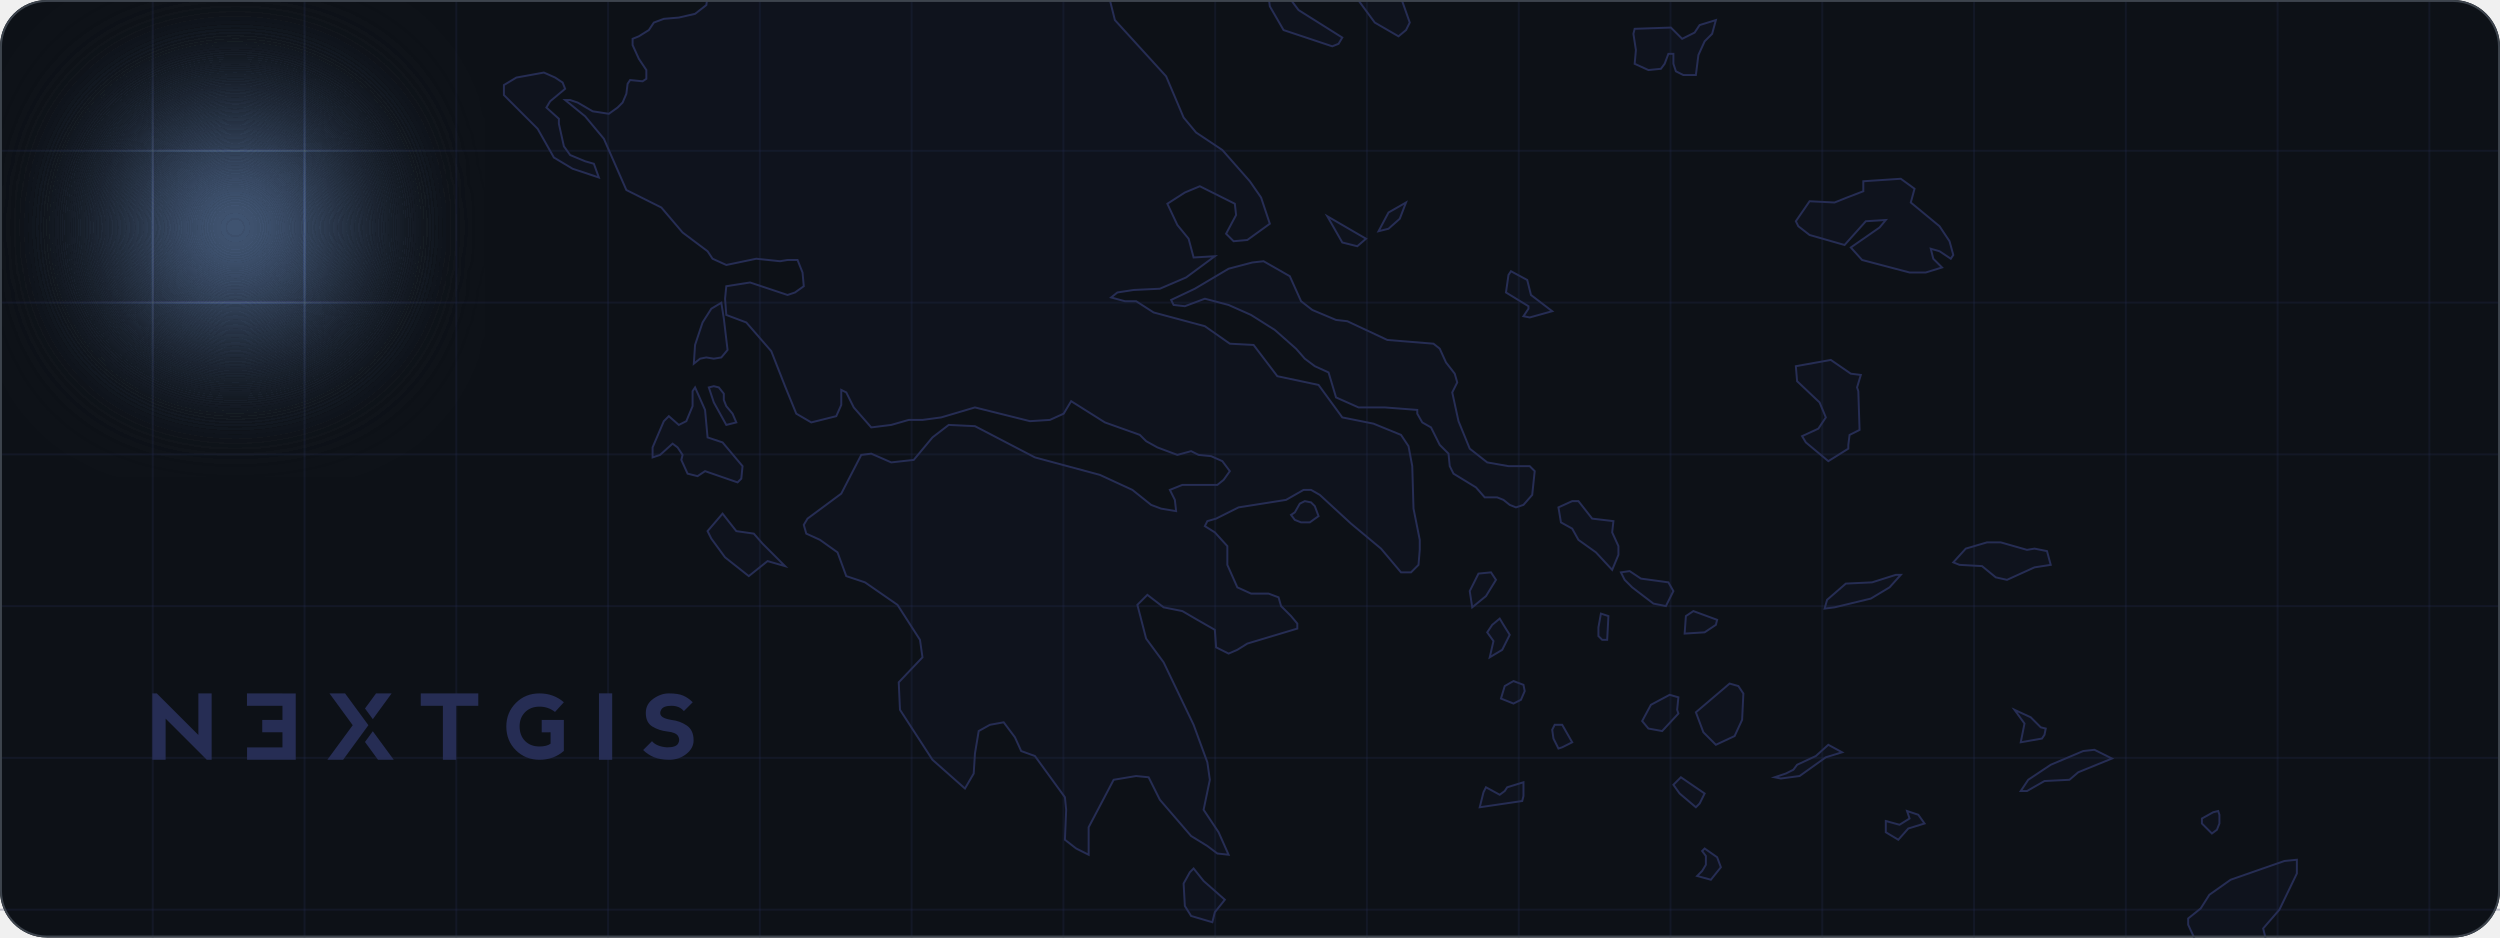
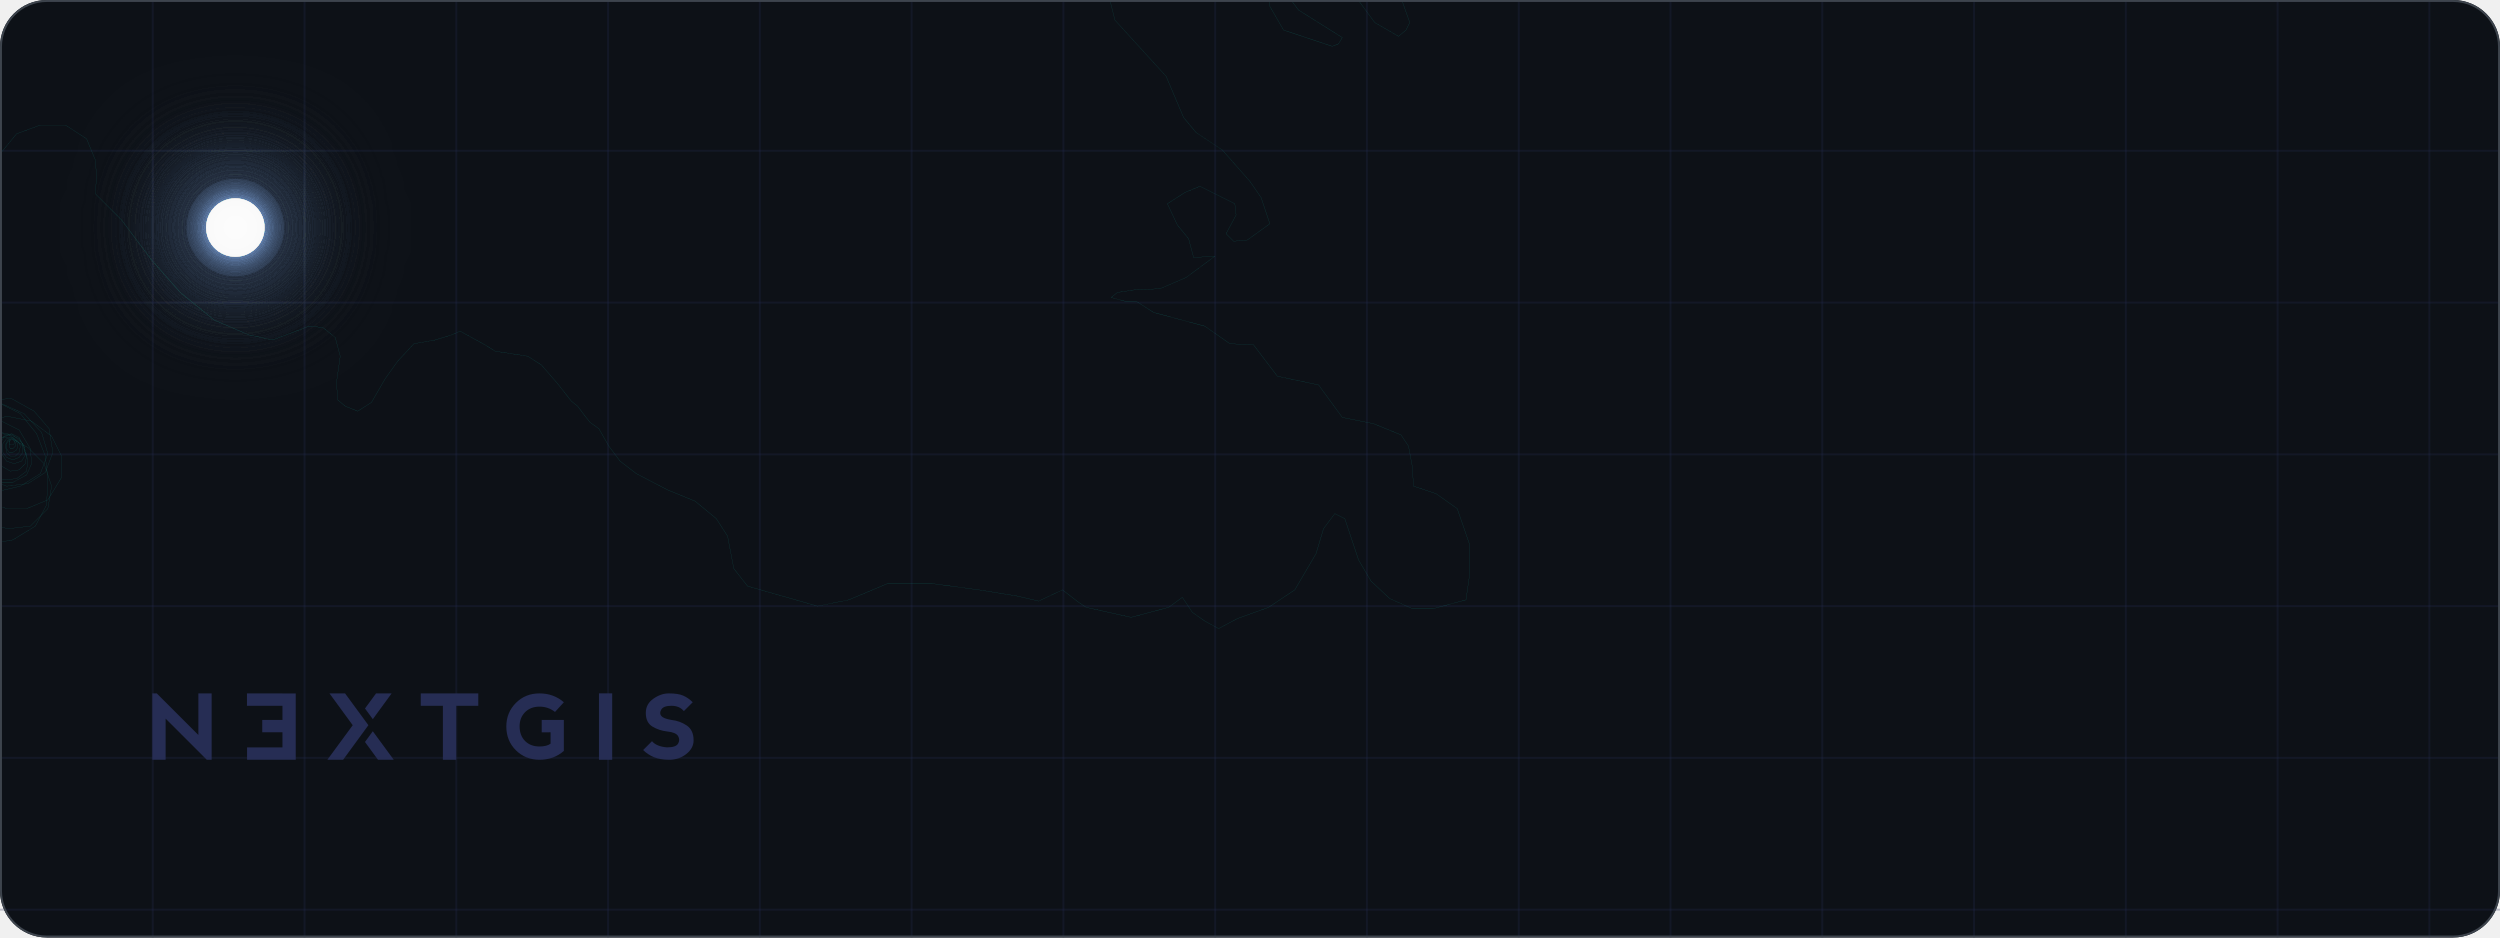
<svg xmlns="http://www.w3.org/2000/svg" width="1280" height="480" viewBox="0 0 1280 480" fill="none">
+   <defs>
+     <filter id="filter0_f_2891_375" x="-100" y="-100" width="400" height="400" filterUnits="userSpaceOnUse" color-interpolation-filters="sRGB">
+       <feFlood flood-opacity="0" result="BackgroundImageFix" />
+       <feBlend mode="normal" in="SourceGraphic" in2="BackgroundImageFix" result="shape" />
+       <feGaussianBlur stdDeviation="25" result="effect1_foregroundBlur_2891_375" />
+     </filter>
+     <radialGradient id="circleGradient">
+       <stop offset="0%" stop-color="#FFFFFF" stop-opacity="1" />
+       <stop offset="40%" stop-color="#F0F0F0" stop-opacity="0.9" />
+       <stop offset="70%" stop-color="#E0E0E0" stop-opacity="0.7" />
+       <stop offset="100%" stop-color="#D0D0D0" stop-opacity="0.5" />
+     </radialGradient>
+     <clipPath id="clip0_2891_375">
+       <rect width="1280" height="480" fill="white" />
+     </clipPath>
+   </defs>
  <g clip-path="url(#clip0_2891_375)">
    <rect width="1280" height="480" rx="24" fill="#0D1117" />
    <line x1="78.209" y1="-2.18557e-08" x2="78.209" y2="979.125" stroke="#262D54" stroke-opacity="0.26" />
    <line x1="389.041" y1="-2.18557e-08" x2="389.041" y2="979.125" stroke="#262D54" stroke-opacity="0.26" />
    <line x1="699.875" y1="-2.18557e-08" x2="699.875" y2="979.125" stroke="#262D54" stroke-opacity="0.26" />
    <line x1="1010.71" y1="-2.18557e-08" x2="1010.71" y2="979.125" stroke="#262D54" stroke-opacity="0.26" />
    <line x1="155.916" y1="-2.18557e-08" x2="155.916" y2="979.125" stroke="#262D54" stroke-opacity="0.26" />
    <line x1="466.75" y1="-2.18557e-08" x2="466.75" y2="979.125" stroke="#262D54" stroke-opacity="0.26" />
    <line x1="777.584" y1="-2.18557e-08" x2="777.584" y2="979.125" stroke="#262D54" stroke-opacity="0.26" />
    <line x1="1088.42" y1="-2.18557e-08" x2="1088.42" y2="979.125" stroke="#262D54" stroke-opacity="0.26" />
    <line x1="233.625" y1="-2.18557e-08" x2="233.625" y2="979.125" stroke="#262D54" stroke-opacity="0.26" />
    <line x1="544.459" y1="-2.18557e-08" x2="544.459" y2="979.125" stroke="#262D54" stroke-opacity="0.26" />
    <line x1="855.291" y1="-2.18557e-08" x2="855.291" y2="979.125" stroke="#262D54" stroke-opacity="0.26" />
    <line x1="1166.12" y1="-2.18557e-08" x2="1166.12" y2="979.125" stroke="#262D54" stroke-opacity="0.26" />
    <line x1="311.334" y1="-2.18557e-08" x2="311.334" y2="979.125" stroke="#262D54" stroke-opacity="0.26" />
    <line x1="622.166" y1="-2.18557e-08" x2="622.166" y2="979.125" stroke="#262D54" stroke-opacity="0.26" />
    <line x1="933" y1="-2.18557e-08" x2="933" y2="979.125" stroke="#262D54" stroke-opacity="0.26" />
    <line x1="1243.83" y1="-2.18557e-08" x2="1243.83" y2="979.125" stroke="#262D54" stroke-opacity="0.26" />
    <line x1="4.37114e-08" y1="77.207" x2="1865" y2="77.207" stroke="#262D54" stroke-opacity="0.26" />
    <line x1="4.37114e-08" y1="154.918" x2="1865" y2="154.918" stroke="#262D54" stroke-opacity="0.26" />
    <line x1="4.37114e-08" y1="232.625" x2="1865" y2="232.625" stroke="#262D54" stroke-opacity="0.26" />
    <line x1="4.37114e-08" y1="310.332" x2="1865" y2="310.332" stroke="#262D54" stroke-opacity="0.26" />
    <line x1="4.37114e-08" y1="388.043" x2="1865" y2="388.043" stroke="#262D54" stroke-opacity="0.26" />
    <line x1="4.37114e-08" y1="465.75" x2="1865" y2="465.75" stroke="#262D54" stroke-opacity="0.26" />
-     <path d="M970.649 -197L980.245 -194.441L986.002 -190.603L989.2 -186.764L994.318 -183.565L998.157 -182.926L1001.36 -172.05L1002.63 -157.976L1000.08 -152.218L993.039 -150.939L971.289 -138.144L970.649 -125.988V-120.23L971.289 -116.392L973.847 -113.193V-108.075L971.289 -102.958L961.693 -94.001L955.296 -86.964L947.618 -77.368L943.141 -76.088L939.942 -74.169L936.743 -79.286L920.112 -88.243L881.728 -93.361L863.175 -100.398L854.859 -99.119L839.506 -106.796L828.631 -103.597L806.241 -90.163L794.085 -91.442L781.291 -99.759L772.976 -101.038L762.739 -96.56L746.746 -81.206L730.753 -73.529L716.039 -76.728H696.209L694.29 -67.771L698.127 -62.014L709.003 -51.778L703.885 -44.1L707.723 -36.424L714.76 -35.145L724.997 -35.784L744.188 -25.548L752.503 -15.312L758.262 -3.797L746.106 -12.113L738.43 -19.79L727.555 -22.349L712.202 -29.387L702.606 -30.666L692.37 -26.188L691.73 -21.07L702.606 -10.834L712.841 -4.436L717.959 0.682L721.798 11.557L719.878 15.396L716.039 18.594L703.885 11.557L685.973 -12.753L660.384 -17.871L655.906 -12.753L661.024 0.042L664.862 5.16L687.252 19.234L685.333 22.433L682.134 23.713L657.185 15.396L650.148 3.24L648.23 -12.113L625.199 -22.989L603.449 -34.504L598.331 -45.38L602.809 -49.219L606.008 -57.536L594.492 -56.256L586.816 -51.138L574.662 -46.02L574.022 -37.703L575.941 -30.026L572.102 -19.151L568.265 0.042L570.823 10.278L597.052 39.067L606.008 60.178L612.405 67.855L625.84 76.811L639.913 92.805L645.67 101.122L650.148 114.556L638.634 122.874L631.597 123.513L627.758 119.675L632.876 110.079L632.237 104.321L614.324 95.364L606.648 98.563L597.691 104.321L602.809 115.196L608.566 122.234L611.126 131.83L622.001 131.19L607.287 142.066L593.854 147.824L580.419 148.463L572.102 149.743L568.904 152.302L575.941 154.221H581.698L590.655 159.978L616.883 167.016L629.677 175.972L641.833 176.612L653.987 192.606L675.098 197.084L687.252 213.717L703.245 216.916L717.319 222.674L721.158 228.432L723.077 238.668L723.716 260.419L726.914 276.413V281.53L726.276 289.208L722.437 293.046H717.319L707.084 280.891L691.73 268.096L675.737 253.382L671.259 250.823H667.422L658.465 255.94L634.155 259.78L622.641 265.537L618.162 266.817L616.883 269.376L622.001 272.574L628.398 279.612V289.208L633.516 300.723L640.552 303.921H649.509L654.627 305.841L655.906 310.319L661.024 315.437L664.223 319.276V321.835L638.634 329.511L633.516 332.71L629.038 334.63L622.641 331.431L622.001 322.474L613.045 317.357L605.367 312.878L595.772 310.959L587.456 304.562L582.338 309.679L586.816 326.953L595.772 339.108L611.126 371.095L618.162 390.287L619.443 399.244L616.244 414.598L623.92 426.114L629.038 437.629L623.28 436.989L618.162 433.151L609.847 428.033L593.854 409.48L588.095 397.965L581.698 397.325L570.183 399.244L557.388 423.555V437.629L550.991 434.43L545.234 429.952L545.875 414.598L545.234 408.201L529.882 387.089L522.844 384.53L519.645 377.492L513.889 369.816L506.851 371.095L501.094 374.294L499.175 385.809L498.534 396.045L494.057 403.723L477.423 389.008L460.791 363.418L460.151 349.344L472.307 336.549L471.026 327.593L459.512 309.679L442.879 298.164L433.283 294.966L428.805 282.81L419.848 276.413L412.812 273.214L411.533 268.735L413.451 265.537L430.725 252.742L440.959 232.91L446.077 232.27L456.314 236.748L467.827 235.469L477.423 223.953L485.74 217.556L499.175 218.196L529.882 234.19L563.147 243.145L579.779 250.823L589.374 258.5L594.492 260.419L602.169 261.698L601.53 255.94L598.97 250.823L605.367 248.264H623.28L626.479 245.705L629.677 241.227L625.84 236.108L620.081 233.549L613.684 232.91L609.847 230.991L602.809 232.91L592.573 229.071L586.816 225.873L583.617 222.674L565.705 216.276L548.433 205.401L544.594 211.798L537.558 214.997L527.322 215.637L499.175 208.6L481.902 213.717L472.307 214.997H465.269L456.314 217.556L446.077 218.836L437.122 208.6L433.283 200.922L430.725 199.643V207.32L428.165 213.078L415.37 216.276L407.694 211.798L401.937 197.724L394.9 179.811L382.105 165.097L371.869 161.258L371.23 152.941L371.869 146.544L384.025 144.625L403.216 151.023L407.054 149.743L411.533 146.544L410.893 139.507L408.334 133.109H403.216L399.377 133.749L387.223 132.47L371.869 135.668L364.833 132.47L362.273 128.631L349.479 119.035L338.604 106.24L320.691 97.284L309.178 71.054L299.582 59.538L289.346 51.221H291.904L295.743 52.501L303.419 56.979L311.736 58.259L316.214 55.06L318.774 52.501L320.691 48.023L321.332 42.905L322.611 40.986L329.008 41.625L330.928 40.346V35.868L327.089 30.11L323.89 23.073V19.874L327.089 18.594L332.207 15.396L334.767 11.557L339.883 9.638L347.561 8.998L355.876 7.079L361.635 2.601L362.273 -1.877L365.472 -13.393L368.032 -19.151L371.869 -24.268L373.789 -31.305L377.628 -37.703L385.944 -40.262L392.98 -43.461L398.739 -51.778L401.937 -58.815V-63.293L397.458 -70.331L394.259 -77.368L394.9 -86.324L409.614 -86.964L414.732 -87.603L433.283 -88.243L441.6 -93.361L447.357 -92.722L459.512 -88.243L465.269 -91.442L481.262 -97.839L497.255 -117.032L504.293 -120.23L519.645 -121.51L524.763 -123.429L530.52 -122.79L547.792 -118.951L557.388 -118.312L568.904 -120.87L581.698 -125.349L584.897 -141.982L588.095 -144.541L596.412 -145.181H602.809L614.324 -143.901L628.398 -143.261L637.353 -150.939L651.429 -151.578L657.826 -152.857L668.701 -151.578H679.576L693.01 -154.777L705.805 -159.895L715.401 -159.255L719.238 -160.535L721.798 -161.814L724.356 -168.851L742.907 -169.491L749.305 -168.851H759.541L770.416 -172.69L773.614 -172.05L779.373 -161.174L781.931 -157.976L787.688 -155.416L800.482 -147.74L803.042 -149.659L808.799 -152.218L824.153 -148.379L838.866 -141.982L851.66 -133.025L865.735 -135.584L881.088 -140.062L891.324 -141.342L902.199 -141.982L908.596 -143.901L923.31 -141.342L938.663 -146.46L945.7 -150.939L947.618 -157.336L946.339 -168.211L943.141 -179.088L939.303 -182.926L938.022 -186.764L939.942 -190.603L942.502 -193.162L952.736 -195.721L970.649 -197ZM805.6 -60.094L792.167 -55.616L778.092 -63.933V-69.051L785.13 -79.286L788.969 -82.485L799.203 -81.846L804.962 -74.808L806.241 -71.61L804.321 -65.852L805.6 -60.094ZM902.838 -37.063L890.684 -33.864L877.249 -44.1L890.043 -47.939L895.802 -44.741L900.28 -41.542L902.838 -37.063ZM876.61 17.315L872.771 21.154L869.573 28.191L868.293 38.426H861.896L858.057 36.508L856.778 32.669V27.551H854.22L852.3 32.669L850.381 35.228L843.984 35.868L836.948 32.669L837.586 25.631L836.307 17.315L836.948 14.756L855.499 14.117L861.256 19.874L867.653 16.676L870.213 12.836L878.53 10.278L876.61 17.315ZM304.06 83.849L306.618 90.886L293.185 86.407L283.589 80.65L275.272 65.936L258 48.663V43.545L264.397 39.706L278.471 37.147L284.228 39.706L288.067 42.266L289.346 45.464L281.669 51.862L279.75 55.06L286.147 60.818V63.377L288.705 74.892L291.904 79.37L299.582 82.569L304.06 83.849ZM980.245 96.644L978.325 103.681L993.039 115.836L998.157 123.513L1000.08 130.55L998.796 132.47L993.039 128.631L988.561 127.351L989.841 132.47L994.318 136.948L986.002 139.507H977.686L953.377 133.109L947.618 126.712L962.332 116.476L965.531 112.638L955.296 113.277L944.42 125.433L926.509 120.314L920.75 115.836L919.471 113.277L926.509 103.042L939.303 103.681L945.7 101.122L954.015 97.923V92.805L973.207 91.526L980.245 96.644ZM710.921 117.116L705.805 118.395L710.921 108.799L719.878 103.681L716.68 111.997L710.921 117.116ZM699.408 122.234L694.928 126.072L687.252 124.153L679.576 110.718L699.408 122.234ZM660.384 141.426L666.141 154.221L671.899 158.699L684.053 163.817L689.812 164.457L710.283 174.053L733.952 175.972L737.151 178.531L740.349 185.568L744.827 191.326L746.106 195.805L743.548 200.922L746.746 215.637L752.503 229.711L761.46 236.748L772.335 238.668H783.21L785.77 241.227L784.489 253.382L780.012 258.5L776.174 259.78L772.976 258.5L769.777 255.94L766.578 254.661H760.181L755.702 249.543L744.188 242.506L742.269 238.668L741.628 232.27L737.151 227.792L732.673 218.836L728.195 216.276L725.635 211.798V209.879L709.003 208.6H695.569L684.053 203.481L680.216 190.687L673.178 187.488L668.06 183.649L663.583 178.531L652.708 168.935L640.552 161.258L629.038 156.14L616.883 152.941L606.648 156.78L600.89 156.14L599.611 153.581L611.765 147.824L629.038 137.587L641.192 134.388L646.949 133.749L660.384 141.426ZM794.726 159.339L783.21 162.538L780.012 161.898L782.571 158.06V156.78L771.056 149.743L772.335 140.786L773.614 138.867L781.931 143.345L783.851 151.023L794.726 159.339ZM369.311 183.01L365.472 183.649L361.635 183.01L358.436 183.649L355.237 186.209L355.876 176.612L359.715 165.097L364.193 158.06L369.311 155L370.59 163L372.509 179.171L369.311 183.01ZM946.339 229.711L936.105 236.108L924.589 226.512L922.67 223.313L930.986 219.475L934.824 213.717L931.625 206.041L920.112 195.164L919.471 187.488L937.384 184.289L947.618 191.326L952.736 191.966L950.817 198.363L951.457 200.283L952.098 220.115L946.979 222.674L946.339 227.792V229.711ZM376.987 216.276L371.869 217.556L365.472 206.041L362.914 198.363L365.472 197.724L368.032 198.363L370.59 201.562V204.761L371.869 207.959L375.068 211.798L376.987 216.276ZM360.994 209.879L362.273 223.953L369.951 226.512L380.186 238.668L379.547 245.065L377.628 246.985L360.994 241.227L357.157 243.786L352.039 242.506L348.84 235.469L349.479 232.91L346.921 229.071L344.362 227.152L337.965 232.91L334.126 234.19V229.071L339.883 215.637L342.443 213.078L347.561 217.556L351.398 215.637L354.597 207.959V200.283L355.876 198.363L360.994 209.879ZM675.098 264.257L670.62 267.456H666.141L662.942 266.177L661.024 263.618L662.942 262.338L665.502 257.86L668.06 256.581L671.259 257.22L673.178 259.139L675.098 264.257ZM828.631 284.089L825.432 291.767L817.116 282.81L808.16 276.413L804.962 270.655L799.203 267.456L797.924 259.78L804.962 256.581H808.16L815.196 265.537L826.071 266.817L825.432 272.574L828.631 279.612V284.089ZM390.422 278.332L401.937 289.847L392.98 287.288L383.384 294.966L371.23 285.369L364.193 275.773L362.273 271.934L369.951 262.978L376.987 271.934L385.944 273.214L390.422 278.332ZM1024.38 277.692L1037.82 281.53L1041.66 280.891L1048.06 282.171L1049.97 289.208L1041.66 290.487L1027.58 296.884L1021.83 295.605L1014.79 289.847L1003.28 289.208L1000.08 287.928L1006.47 280.891L1017.35 277.692H1024.38ZM760.82 305.201L753.784 310.959L752.503 302.642L756.983 293.686L763.38 293.046L765.938 296.884L760.82 305.201ZM856.778 302.642L852.941 310.319L846.544 309.04L835.667 300.723L831.83 296.884L829.91 293.046L834.388 292.406L840.146 296.245L854.22 298.164L856.778 302.642ZM939.303 310.959L934.185 311.599L935.464 307.12L945.06 298.804L958.495 298.164L970.649 294.325H973.207L967.45 300.723L957.854 306.481L939.303 310.959ZM872.771 323.754L862.537 324.394L863.175 315.437L867.014 312.878L879.168 317.357L878.53 319.915L872.771 323.754ZM823.513 315.437L822.873 327.593H820.314L818.395 325.673V321.195L819.674 314.158L823.513 315.437ZM769.137 332.71L762.739 336.549L764.659 328.232L761.46 323.754L764.019 319.915L767.858 316.716L769.777 319.915L772.976 325.033L769.137 332.71ZM778.732 358.3L774.893 360.219L768.496 357.66L770.416 351.263L774.893 348.704L780.012 350.623L780.652 353.822L778.732 358.3ZM888.125 376.853L878.53 381.331L872.132 374.934L868.293 364.697L885.566 349.984L890.043 351.263L892.603 355.101L891.963 368.536L888.125 376.853ZM859.338 365.338L851.021 374.294L843.984 373.014L840.785 369.176L845.263 360.859L854.859 355.742L859.338 357.021L858.698 363.418L859.338 365.338ZM1045.5 378.133L1034.62 380.051L1036.54 370.455L1031.42 363.418L1039.74 367.257L1044.86 372.375L1047.42 373.014L1046.78 376.213L1045.5 378.133ZM799.844 382.611L797.924 383.25L795.366 378.133L794.726 373.654L796.005 371.095H799.844L804.962 380.051L799.844 382.611ZM921.391 397.325L911.795 398.604L908.596 397.965L914.353 396.045L918.192 394.126L920.112 391.567L929.707 387.089L936.105 381.331L943.141 385.17L934.824 387.729L921.391 397.325ZM1037.82 405.002H1034.62L1038.46 399.244L1049.97 391.567L1066.61 384.53L1072.36 383.89L1081.32 388.369L1064.05 395.406L1059.57 399.244L1046.78 399.883L1037.82 405.002ZM870.213 411.399L868.293 413.319L859.977 406.281L856.778 401.803L860.617 397.965L872.771 406.281L870.213 411.399ZM780.012 400.524V407.561L779.373 410.12L757.621 413.319L759.541 405.641L760.82 403.082L767.858 406.921L770.416 405.002L771.695 403.082L780.012 400.524ZM1135.06 424.834L1132.5 426.753L1127.38 421.635V419.076L1133.14 415.877L1135.7 415.238L1136.34 417.157V421.635L1135.06 424.834ZM985.363 421.635L977.046 424.194L971.928 429.952L965.531 426.114V420.356L972.568 422.275L977.686 419.076L976.406 415.238L982.164 417.157L985.363 421.635ZM881.088 444.026L875.97 450.424L868.934 448.505L871.492 445.946L873.412 442.747V438.268L871.492 435.71L872.771 434.43L879.168 438.909L881.088 444.026ZM1133.14 497.125L1125.46 499.685H1122.9L1119.7 494.566L1124.18 481.771L1120.34 473.454V470.256L1126.74 465.138L1131.22 458.101L1142.09 450.424L1169.6 440.827L1176 440.188V447.225L1167.04 465.778L1158.73 475.374L1160.65 483.051L1147.85 484.97L1133.14 497.125ZM622.001 467.057L620.722 472.175L609.847 468.976L606.648 463.858L606.008 452.343L609.206 446.585L611.126 444.666L616.244 451.063L627.119 460.659L622.001 467.057ZM1062.13 550.864L1058.29 557.262L1054.45 551.504L1056.37 545.107L1051.89 534.871L1060.85 520.156V513.119L1067.89 509.281L1065.97 521.435L1060.85 531.032L1066.61 539.349L1069.17 548.305L1062.13 550.864ZM707.084 542.547L714.12 543.187H723.716L726.276 542.547L732.673 536.15H740.349L743.548 542.547L735.871 545.746L734.592 547.666L735.871 548.945L741.628 551.504L749.945 550.224V555.342L751.865 559.82L755.702 562.379L760.181 563.019L769.777 562.379L779.373 560.461L788.969 557.262L799.203 555.342L829.27 557.262L840.146 564.299L860.617 564.939L879.809 568.777L890.043 566.218L907.317 563.659L909.875 566.218L907.956 582.211L909.235 586.69L914.353 589.249L919.471 587.969L925.228 582.852L939.303 579.013H954.015L966.81 568.137L970.649 567.498L968.091 572.615L966.171 585.41L963.611 592.448L962.332 598.205L954.015 601.404L941.221 602.044L918.192 600.764L894.523 602.684L851.021 608.442L807.52 611L801.763 609.081V602.044L801.123 596.926L798.564 593.727L785.13 590.528L772.335 585.41L722.437 578.373L710.921 575.814L691.73 577.094H684.694L679.576 574.535L676.377 570.057L675.098 555.982L677.656 542.547L681.495 538.709L683.415 542.547L688.531 544.467L693.01 540.628V534.23L695.569 528.473L699.408 531.032L701.966 539.988L707.084 542.547Z" fill="#262D54" fill-opacity="0.1" stroke="#262D54" />
+     <path d="M970.649 -197L980.245 -194.441L986.002 -190.603L989.2 -186.764L994.318 -183.565L998.157 -182.926L1001.36 -172.05L1002.63 -157.976L1000.08 -152.218L993.039 -150.939L971.289 -138.144L970.649 -125.988V-120.23L971.289 -116.392L973.847 -113.193V-108.075L971.289 -102.958L961.693 -94.001L955.296 -86.964L947.618 -77.368L943.141 -76.088L939.942 -74.169L936.743 -79.286L920.112 -88.243L881.728 -93.361L863.175 -100.398L854.859 -99.119L839.506 -106.796L828.631 -103.597L806.241 -90.163L794.085 -91.442L781.291 -99.759L772.976 -101.038L762.739 -96.56L746.746 -81.206L730.753 -73.529L716.039 -76.728H696.209L694.29 -67.771L698.127 -62.014L709.003 -51.778L703.885 -44.1L707.723 -36.424L714.76 -35.145L724.997 -35.784L744.188 -25.548L752.503 -15.312L758.262 -3.797L746.106 -12.113L738.43 -19.79L727.555 -22.349L712.202 -29.387L702.606 -30.666L692.37 -26.188L691.73 -21.07L702.606 -10.834L712.841 -4.436L717.959 0.682L721.798 11.557L719.878 15.396L716.039 18.594L703.885 11.557L685.973 -12.753L660.384 -17.871L655.906 -12.753L661.024 0.042L664.862 5.16L687.252 19.234L685.333 22.433L682.134 23.713L657.185 15.396L650.148 3.24L648.23 -12.113L625.199 -22.989L603.449 -34.504L598.331 -45.38L602.809 -49.219L606.008 -57.536L594.492 -56.256L586.816 -51.138L574.662 -46.02L574.022 -37.703L575.941 -30.026L572.102 -19.151L568.265 0.042L570.823 10.278L597.052 39.067L606.008 60.178L612.405 67.855L625.84 76.811L639.913 92.805L645.67 101.122L650.148 114.556L638.634 122.874L631.597 123.513L627.758 119.675L632.876 110.079L632.237 104.321L614.324 95.364L606.648 98.563L597.691 104.321L602.809 115.196L608.566 122.234L611.126 131.83L622.001 131.19L607.287 142.066L593.854 147.824L580.419 148.463L572.102 149.743L568.904 152.302L575.941 154.221H581.698L590.655 159.978L616.883 167.016L629.677 175.972L641.833 176.612L653.987 192.606L675.098 197.084L687.252 213.717L703.245 216.916L717.319 222.674L721.158 228.432L723.077 238.668L723.716 248.904L735.231 252.742L746.106 260.42L752.503 278.973L752.503 293.688L750.583 307.121L733.951 311.6L723.077 311.6L711.562 306.481L701.966 297.526L695.569 286.65L688.531 265.538L683.413 262.979L677.656 270.656L673.817 283.451L662.942 302.003L649.508 310.96L633.516 316.717L623.919 321.835L616.883 317.997L610.486 313.519L605.368 305.841L598.331 310.96L579.14 316.078L556.111 310.96L552.272 308.401L543.955 302.003L531.8 307.761L520.925 305.202L501.095 302.003L477.425 298.805L454.394 298.805L434.564 307.121L418.571 310.32L382.746 300.084L375.709 291.129L372.511 274.496L366.753 265.538L355.878 256.581L341.804 250.823L325.811 242.506L317.494 236.109L311.737 228.432L306.619 219.475L302.141 216.277L299.582 213.077L295.743 207.96L292.544 205.401L285.507 196.444L277.19 186.848L270.153 182.37L253.522 179.811L248.403 176.612L235.609 169.575L231.131 171.494L222.815 174.053L211.939 175.972L203.623 184.929L197.226 193.885L190.189 206.04L183.151 210.518L176.754 207.96L172.916 204.761L172.276 195.804L174.195 182.37L171.637 172.774L165.24 167.656L158.203 167.016L139.65 174.053L127.494 171.494L109.582 163.817L92.31 149.742L77.595 133.11L62.241 112.637L48.807 99.203L49.446 90.246L48.807 81.93L44.329 71.053L33.453 64.016L20.659 64.016L8.503 68.494L-0.454 79.37L-3.013 86.408L-6.851 98.563L-7.491 107.519L-14.528 113.917L-27.322 124.793L-37.557 138.867L-49.713 156.139L-60.589 163.177L-71.464 167.656L-77.862 172.774L-94.493 191.966L-103.45 203.482L-116.884 212.438L-125.841 222.035L-140.555 228.432L-155.27 239.307L-162.947 248.264L-168.065 257.86L-174.462 269.376L-181.5 283.451L-184.699 289.209L-192.375 298.805L-201.972 302.003L-219.884 297.526L-219.244 290.489L-220.524 285.37L-229.48 281.531L-238.437 278.333L-248.673 280.252L-255.71 284.09L-264.027 293.048L-272.344 305.202L-276.822 314.798L-275.542 320.556L-280.02 328.873L-289.617 329.512L-306.248 325.034L-309.447 318.637L-312.645 311.6L-315.844 307.121L-321.602 297.526L-329.279 289.849L-333.117 284.73L-336.316 277.054L-337.595 266.178L-337.595 258.5L-340.794 249.544L-347.191 241.867L-361.266 225.874L-372.781 218.197L-379.179 211.799L-392.613 207.32L-405.407 207.32L-416.283 208.6L-423.96 212.438L-431.637 221.395L-433.556 232.91L-432.276 240.587L-433.556 251.463L-430.358 260.42L-420.761 270.016L-415.643 279.612L-412.444 288.569L-412.444 294.327L-415.643 303.284L-423.96 313.519L-436.115 323.755L-453.387 330.792L-465.543 332.071L-476.418 332.071L-486.015 330.152L-497.531 323.115L-505.207 314.158L-508.406 301.364L-507.766 287.93L-502.008 274.496L-494.332 266.818L-476.418 257.86L-464.903 254.022L-450.189 250.823L-442.512 253.382L-428.439 257.22L-422.042 256.581L-411.806 251.463L-403.488 241.867L-398.37 238.668L-390.694 238.029L-378.539 242.506L-368.302 252.742L-362.545 260.42L-354.868 265.538L-351.031 268.097L-345.912 270.656L-340.154 268.736L-332.478 261.699L-329.279 250.823L-332.478 241.867L-335.676 233.55L-345.273 220.116L-354.229 214.358L-365.744 210.519L-375.98 210.519L-382.378 213.077L-386.855 218.836L-389.414 224.594L-391.973 233.55L-391.973 243.147L-387.495 252.743L-381.098 261.699L-370.223 266.818L-358.707 270.016L-344.634 270.016L-340.155 274.495L-334.397 286.651L-327.999 298.166L-320.962 307.762L-314.565 314.159L-304.968 319.277L-291.535 321.835L-276.822 319.917L-267.225 313.519L-259.549 308.401L-259.549 315.438L-257.63 320.556L-252.511 325.034L-244.835 331.431L-234.599 334.63L-220.524 335.27L-208.369 333.351L-190.456 326.953L-182.779 321.195L-169.345 308.401L-163.587 299.444L-156.55 289.209L-153.351 283.451L-153.99 273.215L-156.549 265.538L-163.587 260.42L-168.065 254.022L-165.506 244.426L-158.469 234.83L-152.071 230.352L-143.755 229.712L-134.798 235.47L-126.481 242.507L-122.643 253.382L-122.643 261.699L-122.003 272.575L-116.884 277.693L-111.127 279.612L-102.81 279.612L-94.493 277.693L-82.978 272.575L-72.743 265.538L-66.345 258.5L-60.588 248.264L-52.272 236.109L-40.756 223.954L-31.8 215.637L-21.564 209.24L-12.609 206.681L0.825 206.681L12.34 211.799L21.297 221.395L24.496 232.27L20.658 242.506L10.422 248.904L-0.454 251.463L-8.13 253.382L-15.168 260.42L-17.087 268.097L-13.888 274.495L-4.292 278.334L6.584 276.415L18.099 269.377L23.857 258.501L24.496 245.066L23.217 233.55L18.738 222.035L10.422 211.799L-1.094 206.04L-11.329 204.121L-21.564 207.96L-33.719 214.997L-41.396 223.315L-50.992 234.83L-57.389 246.346L-63.146 256.581L-70.184 267.457L-80.419 279.612L-90.016 288.569L-98.972 293.688L-108.569 296.246L-116.245 295.607L-125.841 293.048L-129.68 289.209L-129.68 282.172L-127.121 274.495L-122.003 266.819L-119.444 259.141L-123.282 250.824L-133.518 244.426L-145.034 246.346L-153.351 253.382L-160.388 265.538L-163.587 277.694L-163.587 289.849L-157.19 305.202L-146.314 314.159L-136.717 318.637L-123.922 321.835L-109.208 321.196L-98.972 318.637L-90.655 312.879L-81.059 305.202L-71.464 293.688L-63.786 280.892L-56.11 268.097L-46.514 254.663L-37.557 243.787L-27.322 234.191L-17.086 226.514L-7.491 223.315L4.665 223.954L14.261 229.072L22.577 237.389L26.416 248.905L24.496 260.42L15.54 269.377L4.665 270.656L-3.652 269.377L-16.447 262.339L-23.483 252.103L-25.403 240.588L-19.645 227.153L-9.41 217.557L3.385 213.078L16.179 215.637L26.416 223.315L31.533 233.55L31.533 244.426L24.496 255.941L13.62 260.42L3.385 260.42L-5.572 257.22L-16.447 248.264L-22.844 235.47L-24.124 224.594L-18.366 211.799L-6.851 204.762L5.943 204.121L17.458 210.519L25.136 219.475L27.055 231.631L23.217 241.867L14.261 247.625L3.385 248.904L-5.572 245.706L-12.609 240.588L-17.087 233.55L-17.726 224.594L-14.528 218.836L-7.491 214.997L0.825 215.637L9.782 220.116L15.54 229.712L16.179 237.389L13.62 243.147L6.584 246.985L-0.454 246.985L-7.491 243.787L-12.609 237.389L-13.248 230.352L-10.049 224.594L-3.013 221.395L4.665 222.675L11.701 228.432L14.261 235.47L13.62 241.227L8.503 245.066L2.106 245.706L-3.652 243.147L-7.491 237.389L-8.13 230.352L-5.572 224.594L0.186 221.395L6.584 222.675L11.701 227.153L13.62 232.91L12.981 237.389L9.782 240.588L5.304 241.227L0.825 238.668L-1.733 233.55L-1.733 227.793L0.825 223.954L5.304 222.675L9.782 224.594L12.34 228.432L12.981 232.91L11.062 236.109L7.223 237.389L3.385 236.109L0.825 232.271L0.186 227.153L2.106 223.315L5.943 222.035L9.782 223.954L11.701 227.793L11.701 231.631L9.782 234.191L6.584 235.47L3.385 234.191L1.466 231.631L1.466 227.153L3.385 224.594L6.584 223.954L9.142 225.874L10.422 228.432L9.782 231.631L7.862 233.55L5.304 233.55L3.385 231.631L2.745 227.793L4.025 225.234L6.584 224.594L8.503 225.874L9.142 228.432L8.503 230.352L6.584 231.631L4.665 231.631L3.385 229.712L3.385 227.153L4.665 225.234L6.584 225.234L7.862 226.514L7.862 228.432L6.584 229.712L5.304 229.712L4.665 228.432L4.665 226.514L5.304 225.234L6.584 225.234L7.223 225.874L7.223 227.153L6.584 227.793L5.304 227.793L4.665 227.153L4.665 225.874L5.304 225.234L5.943 225.234" stroke="#0D9488" stroke-width="0.05" stroke-miterlimit="10" />
    <path d="M78 389V355.022H80.264L101.563 376.317V355.022H108.36V389H105.869L84.797 367.934V389H78Z" fill="#262D54" />
    <path d="M151.419 389V355.043L126.451 355.022V361.365H144.622V368.614H134.27V374.934H144.622V382.658H126.496V389H151.419Z" fill="#262D54" />
    <path d="M244.883 355.022V361.365H233.556V389H226.759V361.365H215.432V355.022H244.883Z" fill="#262D54" />
    <path d="M264.117 384.12C260.864 380.881 259.236 376.823 259.236 371.945C259.252 367.172 260.883 363.16 264.13 359.904C267.377 356.649 271.404 355.022 276.207 355.022C281.054 355.022 285.218 356.532 288.691 359.555L284.159 364.514C281.846 362.701 279.199 361.795 276.207 361.795C273.153 361.81 270.698 362.761 268.83 364.65C266.964 366.537 266.032 368.954 266.032 371.896C266.049 375.055 266.992 377.561 268.864 379.42C270.738 381.277 273.202 382.205 276.249 382.205C278.699 382.205 280.58 381.723 281.894 380.755V374.934L277.361 374.957V368.614H288.691V384.471C285.232 387.493 281.068 389 276.207 389C271.404 388.987 267.373 387.358 264.117 384.12Z" fill="#262D54" />
    <path d="M306.668 389H313.444V355H306.668V389Z" fill="#262D54" />
    <path d="M349.797 356.154C351.535 356.91 353.158 358.042 354.667 359.555L350.138 364.083C348.626 362.269 346.514 361.365 343.792 361.365C341.073 361.365 339.335 362.006 338.58 363.289C337.825 364.573 337.825 365.67 338.58 366.574C339.335 367.482 341.073 368.162 343.792 368.614C346.66 368.916 349.27 369.86 351.61 371.445C353.95 373.031 355.123 375.562 355.123 379.033C355.123 381.753 353.87 384.093 351.37 386.056C348.871 388.02 345.96 389 342.635 389C339.481 389 336.844 388.549 334.732 387.643C332.615 386.737 330.804 385.529 329.291 384.016L333.823 379.487C335.333 381.301 337.901 382.356 341.529 382.658C344.55 382.658 346.434 382.017 347.179 380.733C347.927 379.449 347.927 378.166 347.179 376.88C346.434 375.599 344.55 374.806 341.529 374.503C338.808 374.201 336.316 373.371 334.052 372.012C331.783 370.653 330.652 368.311 330.652 364.99C330.652 361.984 331.939 359.572 334.514 357.752C337.089 355.931 339.739 355.022 342.455 355.022C345.612 355.022 348.062 355.4 349.797 356.154Z" fill="#262D54" />
    <path d="M190.88 368.207L200.511 355.022H192.535L186.873 362.738L190.88 368.207Z" fill="#262D54" />
    <path d="M188.616 371.299L176.674 355.022H168.697L180.592 371.309L167.609 389H175.676L188.616 371.299Z" fill="#262D54" />
    <path d="M190.876 374.395L186.863 379.884L193.53 389H201.595L190.876 374.395Z" fill="#262D54" />
-     <g style="mix-blend-mode:color-dodge" filter="url(#filter0_f_2891_375)">
-       <circle cx="120.5" cy="116.5" r="47.5" fill="#E0E0E0" />
+     <g style="mix-blend-mode:color-dodge">
+       <circle cx="120.5" cy="116.5" r="35" fill="url(#circleGradient)" filter="url(#filter0_f_2891_375)" opacity="0.6">
+         <animateMotion dur="12s" repeatCount="indefinite">
+           <mpath href="#circlePath" />
+         </animateMotion>
+       </circle>
+       <circle cx="120.5" cy="116.5" r="25" fill="url(#circleGradient)" opacity="0.8">
+         <animateMotion dur="12s" repeatCount="indefinite">
+           <mpath href="#circlePath" />
+         </animateMotion>
+       </circle>
+       <circle cx="120.5" cy="116.5" r="15" fill="#FFFFFF" opacity="0.9">
+         <animateMotion dur="12s" repeatCount="indefinite">
+           <mpath href="#circlePath" />
+         </animateMotion>
+       </circle>
    </g>
+     <path id="circlePath" d="   M 120,116   L 120,340   L 180,340   L 240,340   L 300,340   L 360,340   L 360,280   L 420,320   L 480,240   L 540,300   L 600,220   L 660,280   L 720,200   L 780,260   L 840,180   L 900,240   L 960,160   L 1020,200   L 1080,140   L 1140,180   L 1200,120   L 1200,60   L 1140,60   L 1080,60   L 1020,60   L 960,60   L 900,60   L 840,60   L 780,60   L 720,60   L 660,60   L 600,60   L 540,60   L 480,60   L 420,60   L 360,60   L 300,60   L 240,60   L 180,60   L 120,60   Z " style="fill:none;stroke:none" />
    <rect x="0.5" y="0.5" width="1279" height="479" rx="23.5" stroke="#3D444D" />
  </g>
-   <defs>
-     <filter id="filter0_f_2891_375" x="-7" y="-11" width="255" height="255" filterUnits="userSpaceOnUse" color-interpolation-filters="sRGB">
-       <feFlood flood-opacity="0" result="BackgroundImageFix" />
-       <feBlend mode="normal" in="SourceGraphic" in2="BackgroundImageFix" result="shape" />
-       <feGaussianBlur stdDeviation="40" result="effect1_foregroundBlur_2891_375" />
-     </filter>
-     <clipPath id="clip0_2891_375">
-       <rect width="1280" height="480" fill="white" />
-     </clipPath>
-   </defs>
</svg>
